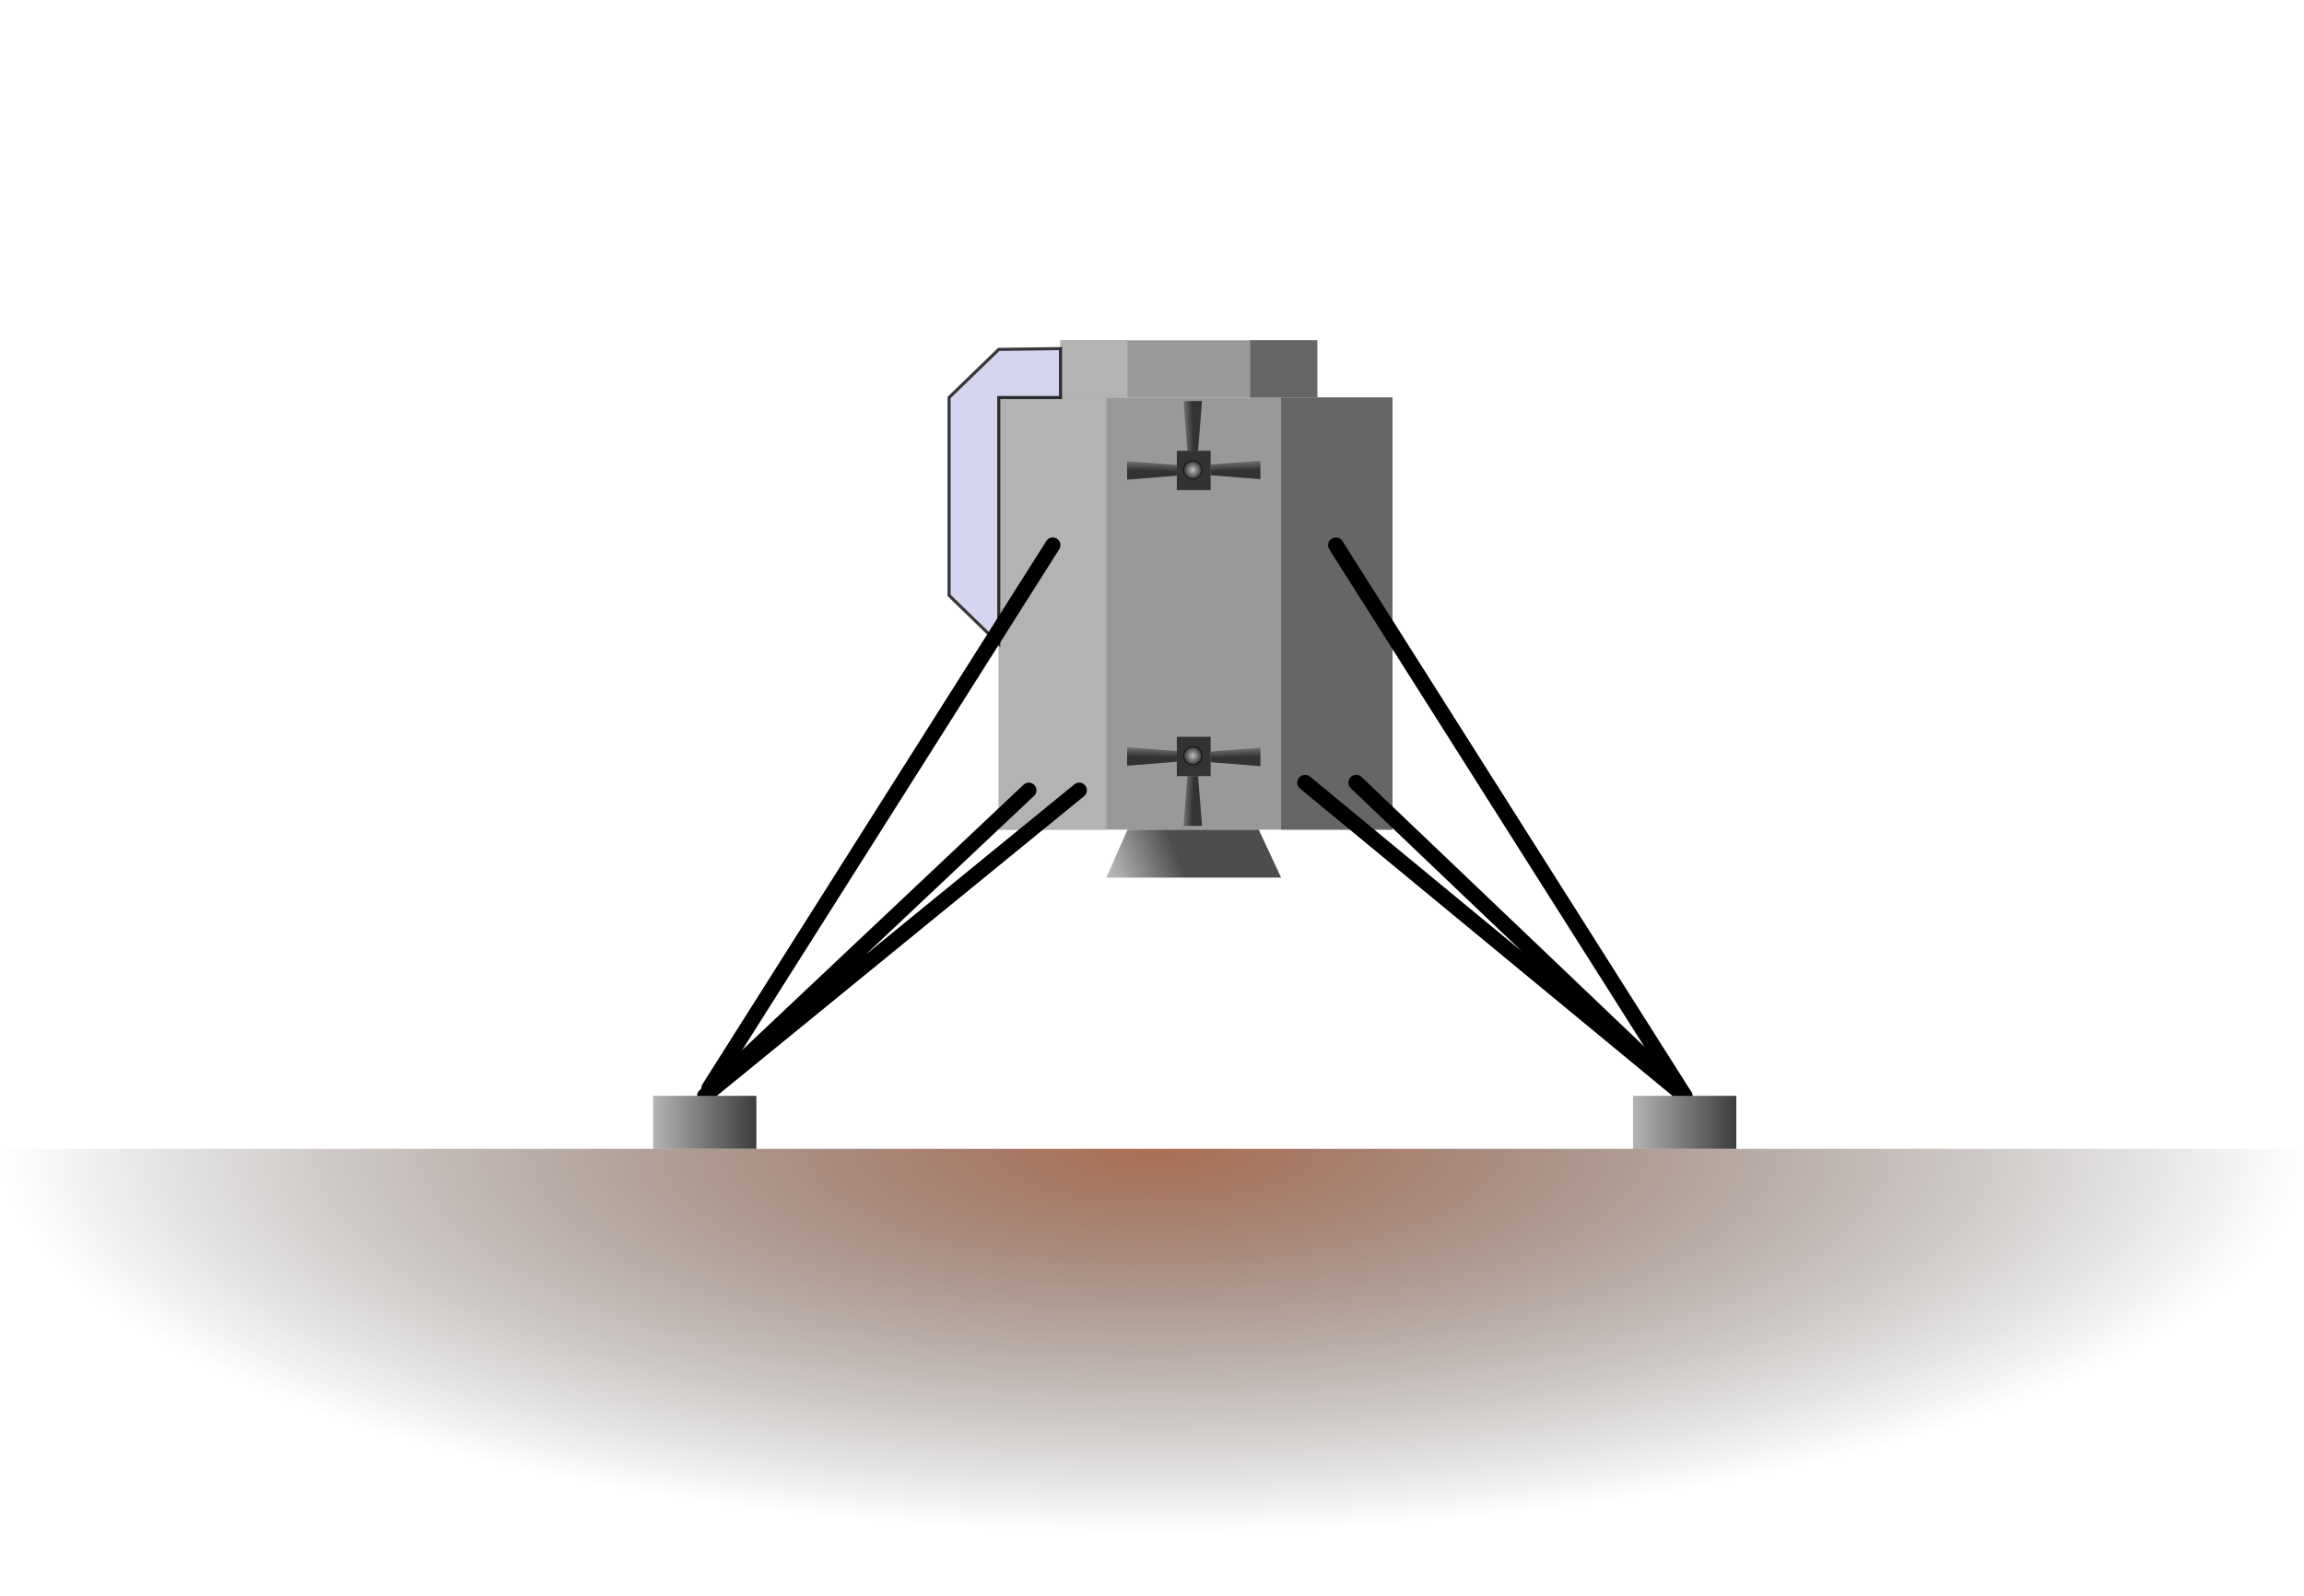
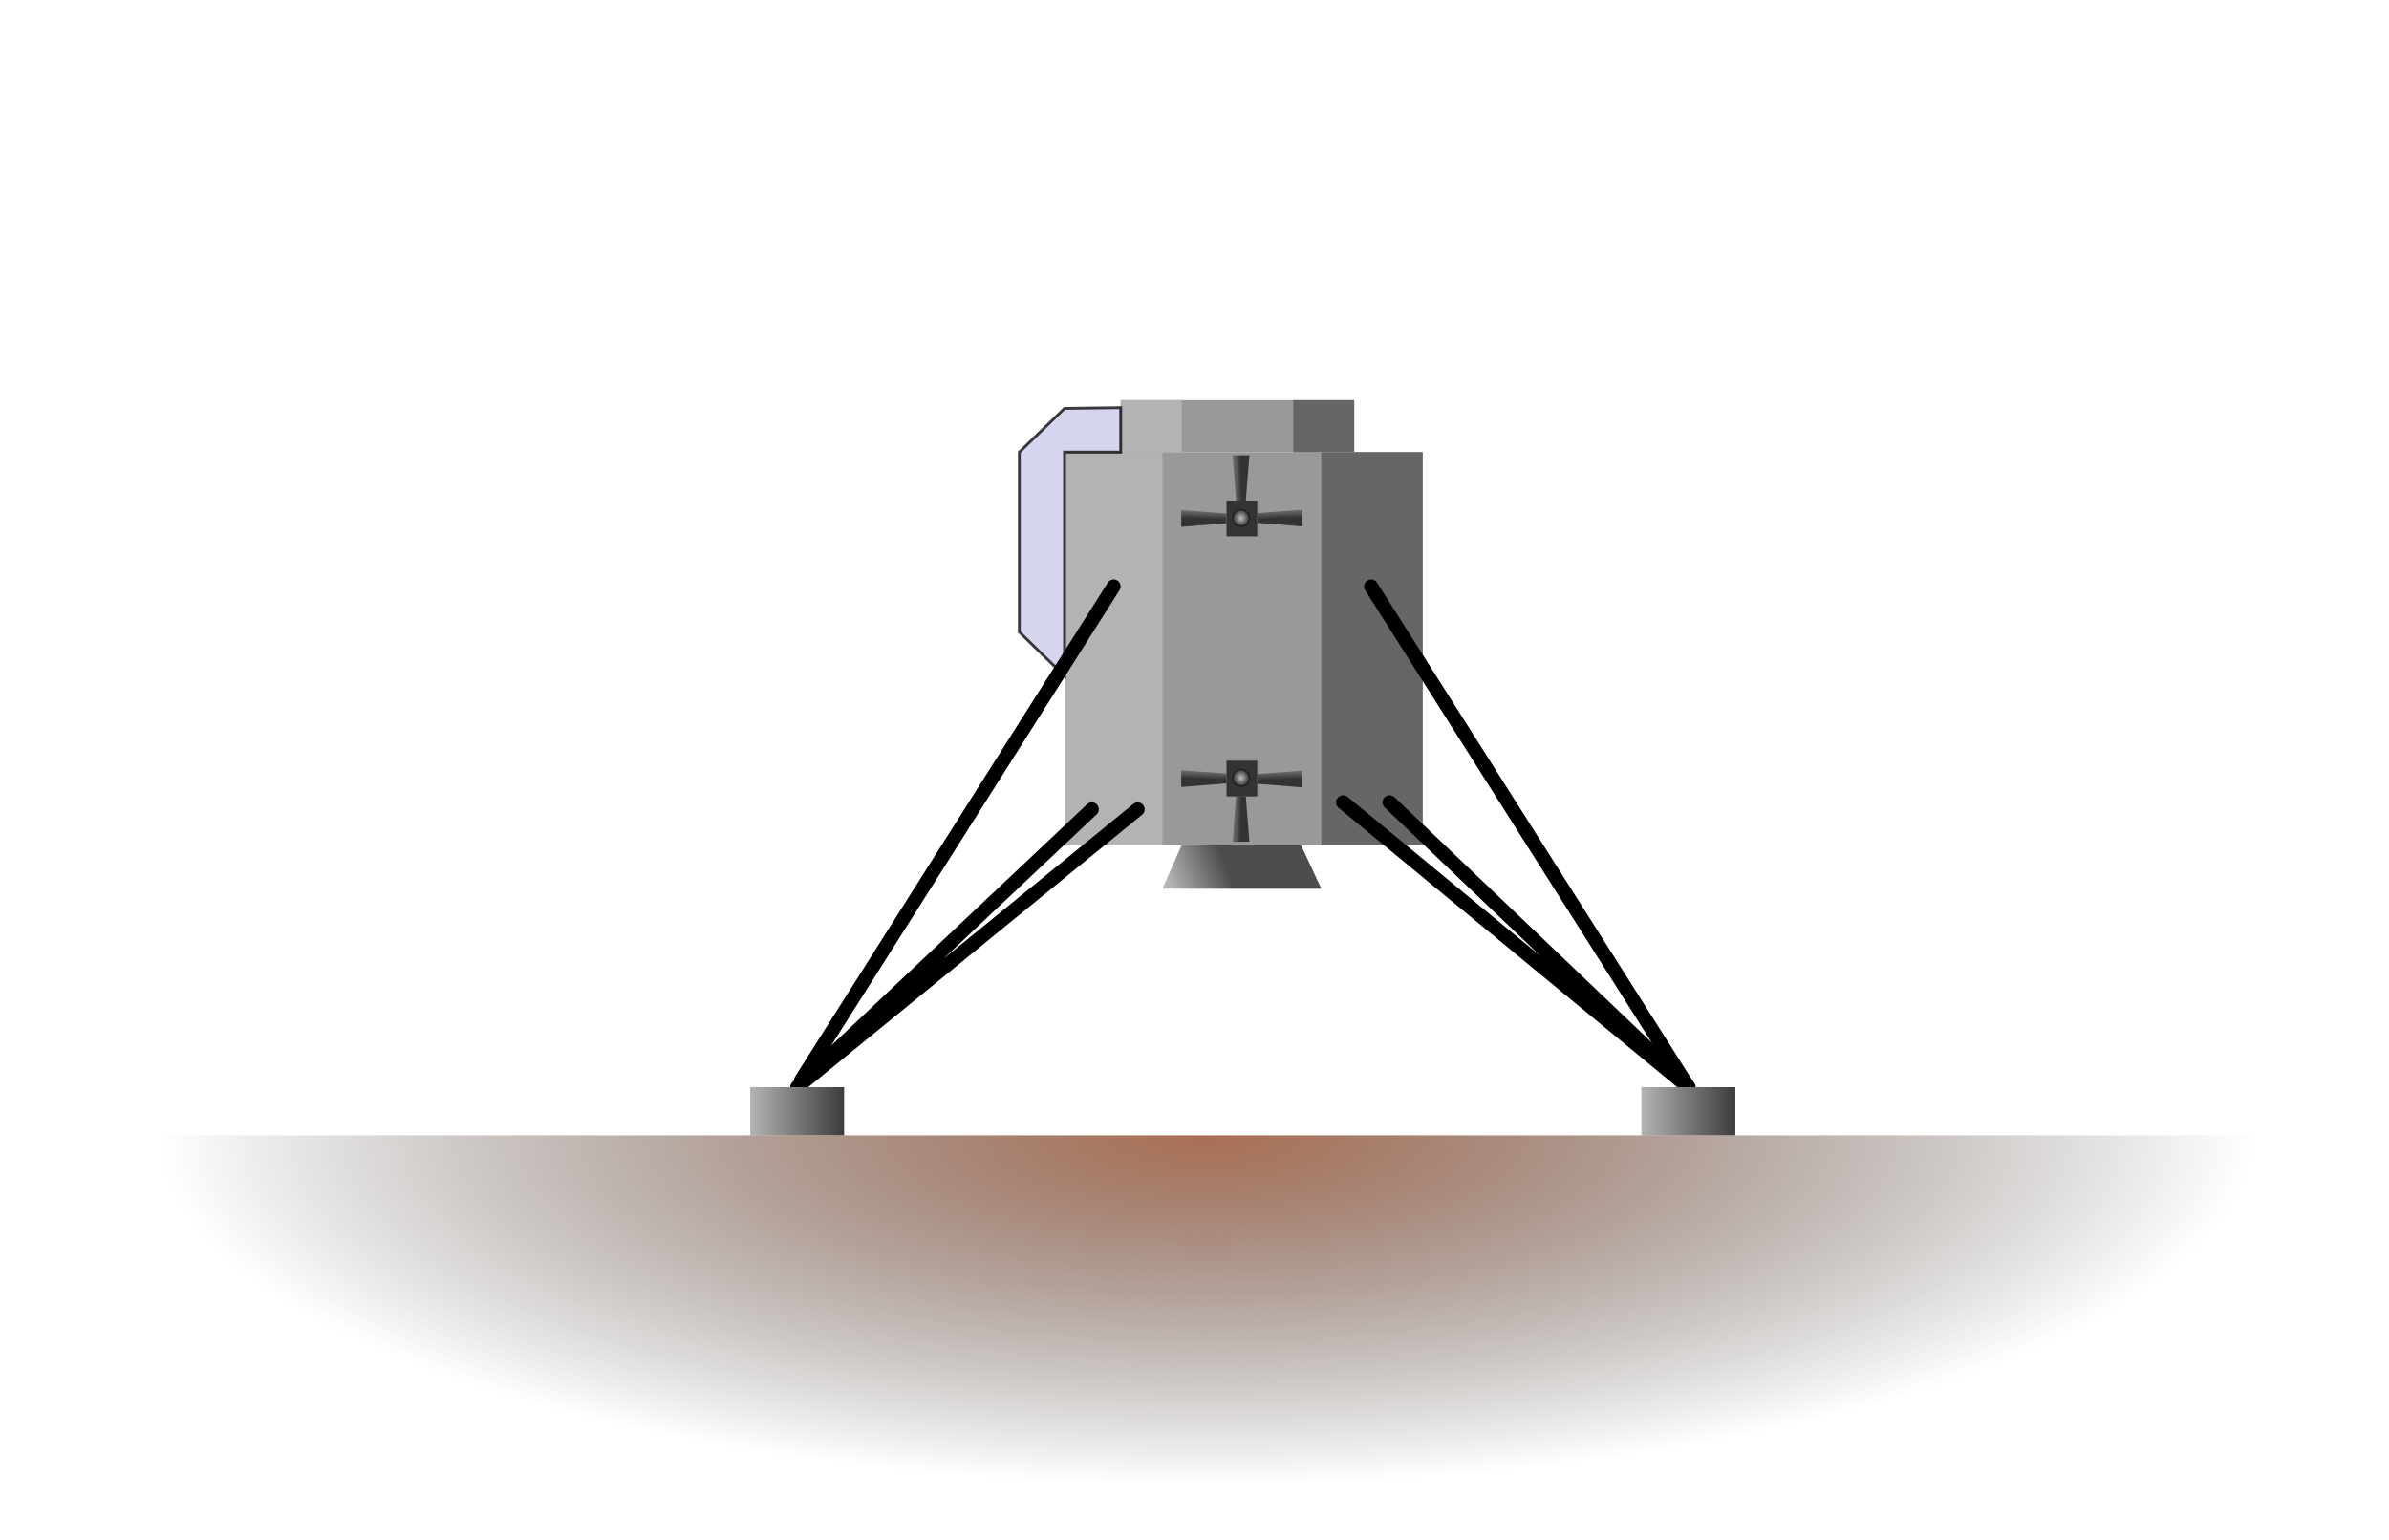
- <svg xmlns="http://www.w3.org/2000/svg" xmlns:xlink="http://www.w3.org/1999/xlink" width="7.401in" height="5.125in" viewBox="0 0 710.501 492" version="1.1" id="svg1" xml:space="preserve">
+ <svg xmlns="http://www.w3.org/2000/svg" xmlns:xlink="http://www.w3.org/1999/xlink" width="6.401in" height="4.125in" viewBox="0 0 614.496 396" version="1.1" id="svg1" xml:space="preserve">
  <defs id="defs1">
    <linearGradient id="linearGradient39">
      <stop style="stop-color:#c0bfc1;stop-opacity:1;" offset="0" id="stop40" />
      <stop style="stop-color:#333333;stop-opacity:1;" offset="1" id="stop39" />
    </linearGradient>
    <linearGradient id="linearGradient32">
      <stop style="stop-color:#333333;stop-opacity:1;" offset="0" id="stop32" />
      <stop style="stop-color:#333333;stop-opacity:0;" offset="1" id="stop33" />
    </linearGradient>
    <linearGradient id="linearGradient30">
      <stop style="stop-color:#aa6f54;stop-opacity:1;" offset="0" id="stop30" />
      <stop style="stop-color:#333333;stop-opacity:0;" offset="1" id="stop31" />
    </linearGradient>
    <linearGradient id="linearGradient28">
      <stop style="stop-color:#b4b4b4;stop-opacity:1;" offset="0" id="stop29" />
      <stop style="stop-color:#4d4d4d;stop-opacity:1;" offset="1" id="stop28" />
    </linearGradient>
    <linearGradient id="linearGradient25">
      <stop style="stop-color:#3c3c3c;stop-opacity:1;" offset="0" id="stop25" />
      <stop style="stop-color:#b4b4b4;stop-opacity:1;" offset="1" id="stop26" />
    </linearGradient>
-     <linearGradient xlink:href="#linearGradient25" id="linearGradient26" x1="242.663" y1="317.822" x2="210.811" y2="317.822" gradientUnits="userSpaceOnUse" gradientTransform="translate(0.7862797,104.9499)" />
-     <linearGradient xlink:href="#linearGradient25" id="linearGradient27" gradientUnits="userSpaceOnUse" x1="242.663" y1="317.822" x2="210.811" y2="317.822" gradientTransform="translate(302.9782,104.9499)" />
-     <linearGradient xlink:href="#linearGradient28" id="linearGradient29" x1="350.607" y1="234.94" x2="369.34" y2="227.546" gradientUnits="userSpaceOnUse" gradientTransform="translate(0.7862797,104.9499)" />
-     <radialGradient xlink:href="#linearGradient30" id="radialGradient31" cx="365.45" cy="-3.947" fx="365.45" fy="-3.947" r="355.251" gradientTransform="matrix(-1,-1.0699827e-8,4.880364e-8,-0.3335174,731.6856,429.6281)" gradientUnits="userSpaceOnUse" />
-     <linearGradient xlink:href="#linearGradient32" id="linearGradient33" x1="390.741" y1="221.683" x2="390.584" y2="217.214" gradientUnits="userSpaceOnUse" />
-     <linearGradient xlink:href="#linearGradient32" id="linearGradient34" gradientUnits="userSpaceOnUse" x1="390.741" y1="221.683" x2="390.584" y2="217.214" gradientTransform="matrix(-1,0,0,1,756.6544,0.1420914)" />
-     <linearGradient xlink:href="#linearGradient32" id="linearGradient35" gradientUnits="userSpaceOnUse" x1="390.741" y1="221.683" x2="390.584" y2="217.214" gradientTransform="rotate(-90,377.8251,221.3581)" />
-     <linearGradient xlink:href="#linearGradient32" id="linearGradient36" gradientUnits="userSpaceOnUse" x1="390.741" y1="221.683" x2="390.584" y2="217.214" gradientTransform="translate(-1.2002629e-5,88.50826)" />
-     <linearGradient xlink:href="#linearGradient32" id="linearGradient37" gradientUnits="userSpaceOnUse" gradientTransform="matrix(-1,0,0,1,756.6544,88.36618)" x1="390.741" y1="221.683" x2="390.584" y2="217.214" />
-     <linearGradient xlink:href="#linearGradient32" id="linearGradient38" gradientUnits="userSpaceOnUse" gradientTransform="matrix(0,1,1,0,156.467,-67.54036)" x1="390.741" y1="221.683" x2="390.584" y2="217.214" />
-     <radialGradient xlink:href="#linearGradient39" id="radialGradient40" cx="378.034" cy="221.567" fx="378.034" fy="221.567" r="2.814" gradientUnits="userSpaceOnUse" />
-     <radialGradient xlink:href="#linearGradient39" id="radialGradient40-5" cx="378.034" cy="221.567" fx="378.034" fy="221.567" r="2.814" gradientUnits="userSpaceOnUse" gradientTransform="translate(-2.1748258e-5,88.12765)" />
+     <linearGradient xlink:href="#linearGradient25" id="linearGradient26" x1="242.663" y1="317.822" x2="210.811" y2="317.822" gradientUnits="userSpaceOnUse" gradientTransform="matrix(0.7585639,0,0,0.7585639,43.24868,121.4493)" />
+     <linearGradient xlink:href="#linearGradient25" id="linearGradient27" gradientUnits="userSpaceOnUse" x1="242.663" y1="317.822" x2="210.811" y2="317.822" gradientTransform="matrix(0.7585639,0,0,0.7585639,272.4805,121.4493)" />
+     <linearGradient xlink:href="#linearGradient28" id="linearGradient29" x1="350.607" y1="234.94" x2="369.34" y2="227.546" gradientUnits="userSpaceOnUse" gradientTransform="matrix(0.7585639,0,0,0.7585639,43.24868,121.4493)" />
+     <radialGradient xlink:href="#linearGradient30" id="radialGradient31" cx="365.45" cy="-3.947" fx="365.45" fy="-3.947" r="355.251" gradientTransform="matrix(-0.7585639,0,3.702068e-8,-0.2529942,597.6825,367.7385)" gradientUnits="userSpaceOnUse" />
+     <linearGradient xlink:href="#linearGradient32" id="linearGradient33" x1="390.741" y1="221.683" x2="390.584" y2="217.214" gradientUnits="userSpaceOnUse" gradientTransform="matrix(0.7585639,0,0,0.7585639,42.65224,41.83816)" />
+     <linearGradient xlink:href="#linearGradient32" id="linearGradient34" gradientUnits="userSpaceOnUse" x1="390.741" y1="221.683" x2="390.584" y2="217.214" gradientTransform="matrix(-0.7585639,0,0,0.7585639,616.6229,41.94595)" />
+     <linearGradient xlink:href="#linearGradient32" id="linearGradient35" gradientUnits="userSpaceOnUse" x1="390.741" y1="221.683" x2="390.584" y2="217.214" gradientTransform="matrix(0,-0.7585639,0.7585639,0,161.3425,496.3569)" />
+     <linearGradient xlink:href="#linearGradient32" id="linearGradient36" gradientUnits="userSpaceOnUse" x1="390.741" y1="221.683" x2="390.584" y2="217.214" gradientTransform="matrix(0.7585639,0,0,0.7585639,42.65223,108.9773)" />
+     <linearGradient xlink:href="#linearGradient32" id="linearGradient37" gradientUnits="userSpaceOnUse" gradientTransform="matrix(-0.7585639,0,0,0.7585639,616.6229,108.8696)" x1="390.741" y1="221.683" x2="390.584" y2="217.214" />
+     <linearGradient xlink:href="#linearGradient32" id="linearGradient38" gradientUnits="userSpaceOnUse" gradientTransform="matrix(0,0.7585639,0.7585639,0,161.3425,-9.395518)" x1="390.741" y1="221.683" x2="390.584" y2="217.214" />
+     <radialGradient xlink:href="#linearGradient39" id="radialGradient40" cx="378.034" cy="221.567" fx="378.034" fy="221.567" r="2.814" gradientUnits="userSpaceOnUse" gradientTransform="matrix(0.7585639,0,0,0.7585639,42.65224,41.83816)" />
+     <radialGradient xlink:href="#linearGradient39" id="radialGradient40-5" cx="378.034" cy="221.567" fx="378.034" fy="221.567" r="2.814" gradientUnits="userSpaceOnUse" gradientTransform="matrix(0.7585639,0,0,0.7585639,42.65222,108.6886)" />
  </defs>
  <g id="layer1" transform="translate(-10.19897,-76.6227)">
-     <rect style="fill:#999999;stroke-width:2.365" id="rect10" width="121.435" height="133.277" x="318.19" y="199.219" />
-     <rect style="fill:#666666;stroke-width:2.366" id="rect11" width="34.364" height="133.277" x="405.261" y="199.219" />
-     <rect style="fill:#b3b3b3;stroke-width:2.366" id="rect12" width="33.203" height="133.277" x="318.19" y="199.219" />
-     <rect style="fill:#999999;stroke-width:2.578" id="rect13" width="79.177" height="17.646" x="337.23" y="181.573" />
-     <rect style="fill:#666666;stroke-width:2.578" id="rect14" width="20.665" height="17.646" x="395.741" y="181.573" />
-     <rect style="fill:#b3b3b3;stroke-width:2.578" id="rect15" width="20.665" height="17.646" x="337.23" y="181.573" />
-     <path id="rect23" style="fill:#b3b3e4;fill-opacity:0.548;stroke:#000000;stroke-width:0.96;stroke-opacity:0.76" d="m 302.865,199.219 15.325,-14.842 19.04,-0.25 v 15.092 h -19.04 v 75.926 0 l -15.325,-14.896 z" />
-     <path style="fill:#999999;fill-opacity:0.548;stroke:#000000;stroke-width:4.717;stroke-linecap:round;stroke-dasharray:none;stroke-opacity:1" d="M 334.848,244.749 228.833,412.241" id="path28" />
-     <path style="fill:#999999;fill-opacity:0.548;stroke:#000000;stroke-width:4.784;stroke-linecap:round;stroke-dasharray:none;stroke-opacity:1" d="m 422.153,244.783 107.573,169.828" id="path28-3" />
-     <path style="fill:#999999;fill-opacity:0.548;stroke:#000000;stroke-width:4.717;stroke-linecap:round;stroke-dasharray:none;stroke-opacity:1" d="m 342.999,320.358 -115.476,94.241 m 99.933,-94.241 -99.933,94.241" id="path28-5" />
-     <path style="fill:#999999;fill-opacity:0.548;stroke:#000000;stroke-width:4.808;stroke-linecap:round;stroke-dasharray:none;stroke-opacity:1" d="m 412.658,318 117.057,96.6 m -101.301,-96.6 101.301,96.6" id="path28-5-7" />
-     <rect style="fill:url(#linearGradient27);fill-opacity:1;stroke:none;stroke-width:0.96;stroke-dasharray:none;stroke-opacity:0.76" id="rect24-8" width="31.852" height="16.345" x="513.789" y="414.599" />
-     <rect style="fill:url(#linearGradient26);fill-opacity:1;stroke:none;stroke-width:0.96;stroke-dasharray:none;stroke-opacity:0.76" id="rect24" width="31.852" height="16.345" x="211.597" y="414.599" />
-     <path id="rect28" style="fill:url(#linearGradient29);stroke-width:4.8;stroke-linecap:round" d="m 357.894,332.496 h 40.471 l 6.896,14.788 h -53.868 z" />
-     <rect style="fill:url(#radialGradient31);stroke:none;stroke-width:7.976;stroke-linecap:round;stroke-dasharray:none;stroke-opacity:1" id="rect29" width="710.501" height="139.778" x="10.985" y="430.945" />
-     <rect style="fill:#333333;fill-opacity:1;stroke:none;stroke-width:4.8;stroke-linecap:round;stroke-dasharray:none;stroke-opacity:1" id="rect31" width="10.431" height="12.138" x="373.112" y="215.64" />
-     <path id="rect32" style="fill:url(#linearGradient33);stroke-width:4.8;stroke-linecap:round" d="m 383.543,219.884 15.342,-1.161 v 5.689 l -15.342,-1.219 z" />
-     <path id="rect32-7" style="fill:url(#linearGradient34);stroke-width:4.8;stroke-linecap:round" d="m 373.112,220.026 -15.342,-1.161 v 5.689 l 15.342,-1.219 z" />
-     <path id="rect32-5" style="fill:url(#linearGradient35);stroke-width:4.8;stroke-linecap:round" d="m 376.351,215.64 -1.161,-15.342 h 5.689 l -1.219,15.342 z" />
-     <rect style="fill:#333333;fill-opacity:1;stroke:none;stroke-width:4.8;stroke-linecap:round;stroke-dasharray:none;stroke-opacity:1" id="rect31-4" width="10.431" height="12.138" x="373.112" y="-316.002" transform="scale(1,-1)" />
-     <path id="rect32-3" style="fill:url(#linearGradient36);stroke-width:4.8;stroke-linecap:round" d="m 383.543,308.392 15.342,-1.161 v 5.689 l -15.342,-1.219 z" />
-     <path id="rect32-7-2" style="fill:url(#linearGradient37);stroke-width:4.8;stroke-linecap:round" d="m 373.112,308.25 -15.342,-1.161 v 5.689 l 15.342,-1.219 z" />
-     <path id="rect32-5-5" style="fill:url(#linearGradient38);stroke-width:4.8;stroke-linecap:round" d="m 376.351,316.002 -1.161,15.342 h 5.689 l -1.219,-15.342 z" />
-     <path style="fill:url(#radialGradient40);fill-opacity:1;stroke:#000000;stroke-width:0.189;stroke-linecap:round;stroke-dasharray:none;stroke-opacity:1" id="path38-2" d="m 380.848,221.567 a 2.814,2.814 0 0 1 -2.813,2.814 2.814,2.814 0 0 1 -2.814,-2.813 2.814,2.814 0 0 1 2.813,-2.814 2.814,2.814 0 0 1 2.814,2.813" />
-     <path style="fill:url(#radialGradient40-5);fill-opacity:1;stroke:#000000;stroke-width:0.189;stroke-linecap:round;stroke-dasharray:none;stroke-opacity:1" id="path38-2-8" d="m 380.848,309.695 a 2.814,2.814 0 0 1 -2.813,2.814 2.814,2.814 0 0 1 -2.814,-2.813 2.814,2.814 0 0 1 2.813,-2.814 2.814,2.814 0 0 1 2.814,2.813" />
+     <rect style="fill:#999999;stroke-width:1.794" id="rect10" width="92.116" height="101.099" x="284.02" y="192.959" />
+     <rect style="fill:#666666;stroke-width:1.795" id="rect11" width="26.067" height="101.099" x="350.069" y="192.959" />
+     <rect style="fill:#b3b3b3;stroke-width:1.795" id="rect12" width="25.187" height="101.099" x="284.02" y="192.959" />
+     <rect style="fill:#999999;stroke-width:1.956" id="rect13" width="60.061" height="13.386" x="298.462" y="179.573" />
+     <rect style="fill:#666666;stroke-width:1.956" id="rect14" width="15.676" height="13.386" x="342.847" y="179.573" />
+     <rect style="fill:#b3b3b3;stroke-width:1.956" id="rect15" width="15.676" height="13.386" x="298.462" y="179.573" />
+     <path id="rect23" style="fill:#b3b3e4;fill-opacity:0.548;stroke:#000000;stroke-width:0.728;stroke-opacity:0.76" d="m 272.395,192.958 11.625,-11.259 14.443,-0.19 v 11.449 h -14.443 v 57.595 0 l -11.625,-11.299 z" />
+     <path style="fill:#999999;fill-opacity:0.548;stroke:#000000;stroke-width:3.578;stroke-linecap:round;stroke-dasharray:none;stroke-opacity:1" d="M 296.656,227.496 216.237,354.549" id="path28" />
+     <path style="fill:#999999;fill-opacity:0.548;stroke:#000000;stroke-width:3.629;stroke-linecap:round;stroke-dasharray:none;stroke-opacity:1" d="m 362.883,227.521 81.601,128.826" id="path28-3" />
+     <path style="fill:#999999;fill-opacity:0.548;stroke:#000000;stroke-width:3.578;stroke-linecap:round;stroke-dasharray:none;stroke-opacity:1" d="m 302.839,284.85 -87.596,71.488 m 75.806,-71.488 -75.806,71.488" id="path28-5" />
+     <path style="fill:#999999;fill-opacity:0.548;stroke:#000000;stroke-width:3.647;stroke-linecap:round;stroke-dasharray:none;stroke-opacity:1" d="m 355.68,283.061 88.795,73.277 m -76.843,-73.277 76.843,73.277" id="path28-5-7" />
+     <rect style="fill:url(#linearGradient27);fill-opacity:1;stroke:none;stroke-width:0.728;stroke-dasharray:none;stroke-opacity:0.76" id="rect24-8" width="24.161" height="12.399" x="432.394" y="356.338" />
+     <rect style="fill:url(#linearGradient26);fill-opacity:1;stroke:none;stroke-width:0.728;stroke-dasharray:none;stroke-opacity:0.76" id="rect24" width="24.161" height="12.399" x="203.162" y="356.338" />
+     <path id="rect28" style="fill:url(#linearGradient29);stroke-width:3.641;stroke-linecap:round" d="m 314.138,294.058 h 30.7 l 5.231,11.218 H 309.206 Z" />
+     <rect style="fill:url(#radialGradient31);stroke:none;stroke-width:6.051;stroke-linecap:round;stroke-dasharray:none;stroke-opacity:1" id="rect29" width="538.961" height="106.031" x="50.985" y="368.737" />
+     <rect style="fill:#333333;fill-opacity:1;stroke:none;stroke-width:3.641;stroke-linecap:round;stroke-dasharray:none;stroke-opacity:1" id="rect31" width="7.913" height="9.207" x="325.681" y="205.415" />
+     <path id="rect32" style="fill:url(#linearGradient33);stroke-width:3.641;stroke-linecap:round" d="m 333.594,208.634 11.638,-0.881 v 4.315 l -11.638,-0.925 z" />
+     <path id="rect32-7" style="fill:url(#linearGradient34);stroke-width:3.641;stroke-linecap:round" d="m 325.681,208.742 -11.638,-0.881 v 4.315 l 11.638,-0.925 z" />
+     <path id="rect32-5" style="fill:url(#linearGradient35);stroke-width:3.641;stroke-linecap:round" d="m 328.138,205.415 -0.881,-11.638 h 4.315 l -0.925,11.638 z" />
+     <rect style="fill:#333333;fill-opacity:1;stroke:none;stroke-width:3.641;stroke-linecap:round;stroke-dasharray:none;stroke-opacity:1" id="rect31-4" width="7.913" height="9.207" x="325.681" y="-281.546" transform="scale(1,-1)" />
+     <path id="rect32-3" style="fill:url(#linearGradient36);stroke-width:3.641;stroke-linecap:round" d="m 333.594,275.773 11.638,-0.881 v 4.315 l -11.638,-0.925 z" />
+     <path id="rect32-7-2" style="fill:url(#linearGradient37);stroke-width:3.641;stroke-linecap:round" d="m 325.681,275.666 -11.638,-0.881 v 4.315 l 11.638,-0.925 z" />
+     <path id="rect32-5-5" style="fill:url(#linearGradient38);stroke-width:3.641;stroke-linecap:round" d="m 328.138,281.546 -0.881,11.638 h 4.315 l -0.925,-11.638 z" />
+     <path style="fill:url(#radialGradient40);fill-opacity:1;stroke:#000000;stroke-width:0.143;stroke-linecap:round;stroke-dasharray:none;stroke-opacity:1" id="path38-2" d="m 331.55,209.911 a 2.134,2.134 0 0 1 -2.134,2.134 2.134,2.134 0 0 1 -2.134,-2.134 2.134,2.134 0 0 1 2.134,-2.135 2.134,2.134 0 0 1 2.135,2.134" />
+     <path style="fill:url(#radialGradient40-5);fill-opacity:1;stroke:#000000;stroke-width:0.143;stroke-linecap:round;stroke-dasharray:none;stroke-opacity:1" id="path38-2-8" d="m 331.55,276.762 a 2.134,2.134 0 0 1 -2.134,2.134 2.134,2.134 0 0 1 -2.134,-2.134 2.134,2.134 0 0 1 2.134,-2.135 2.134,2.134 0 0 1 2.135,2.134" />
  </g>
</svg>
